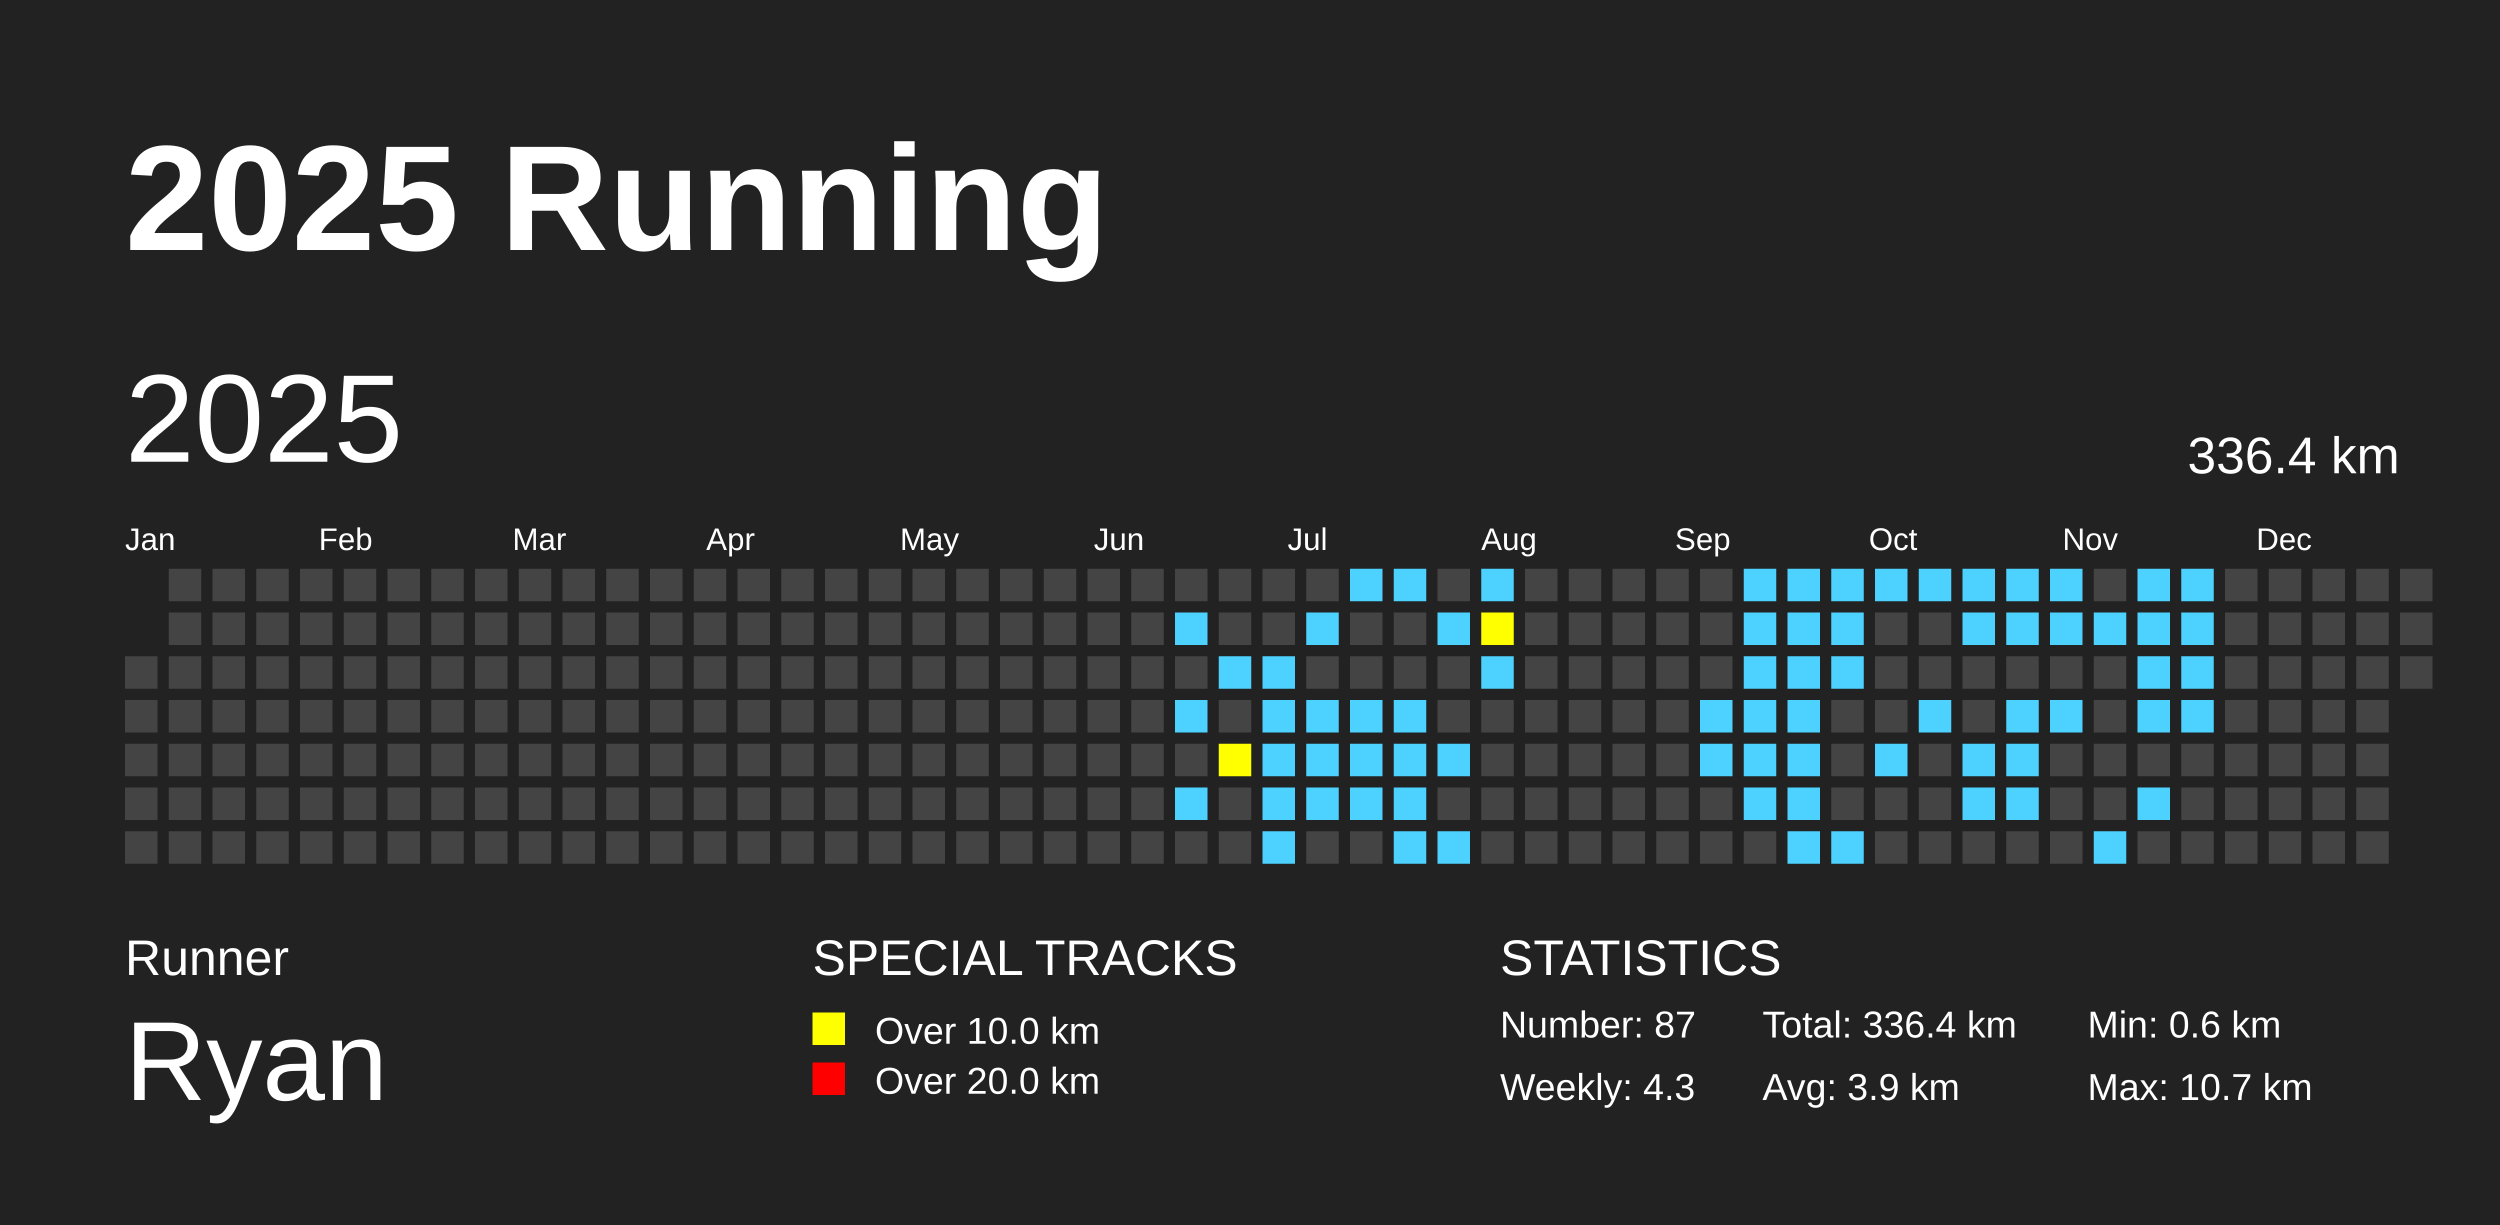
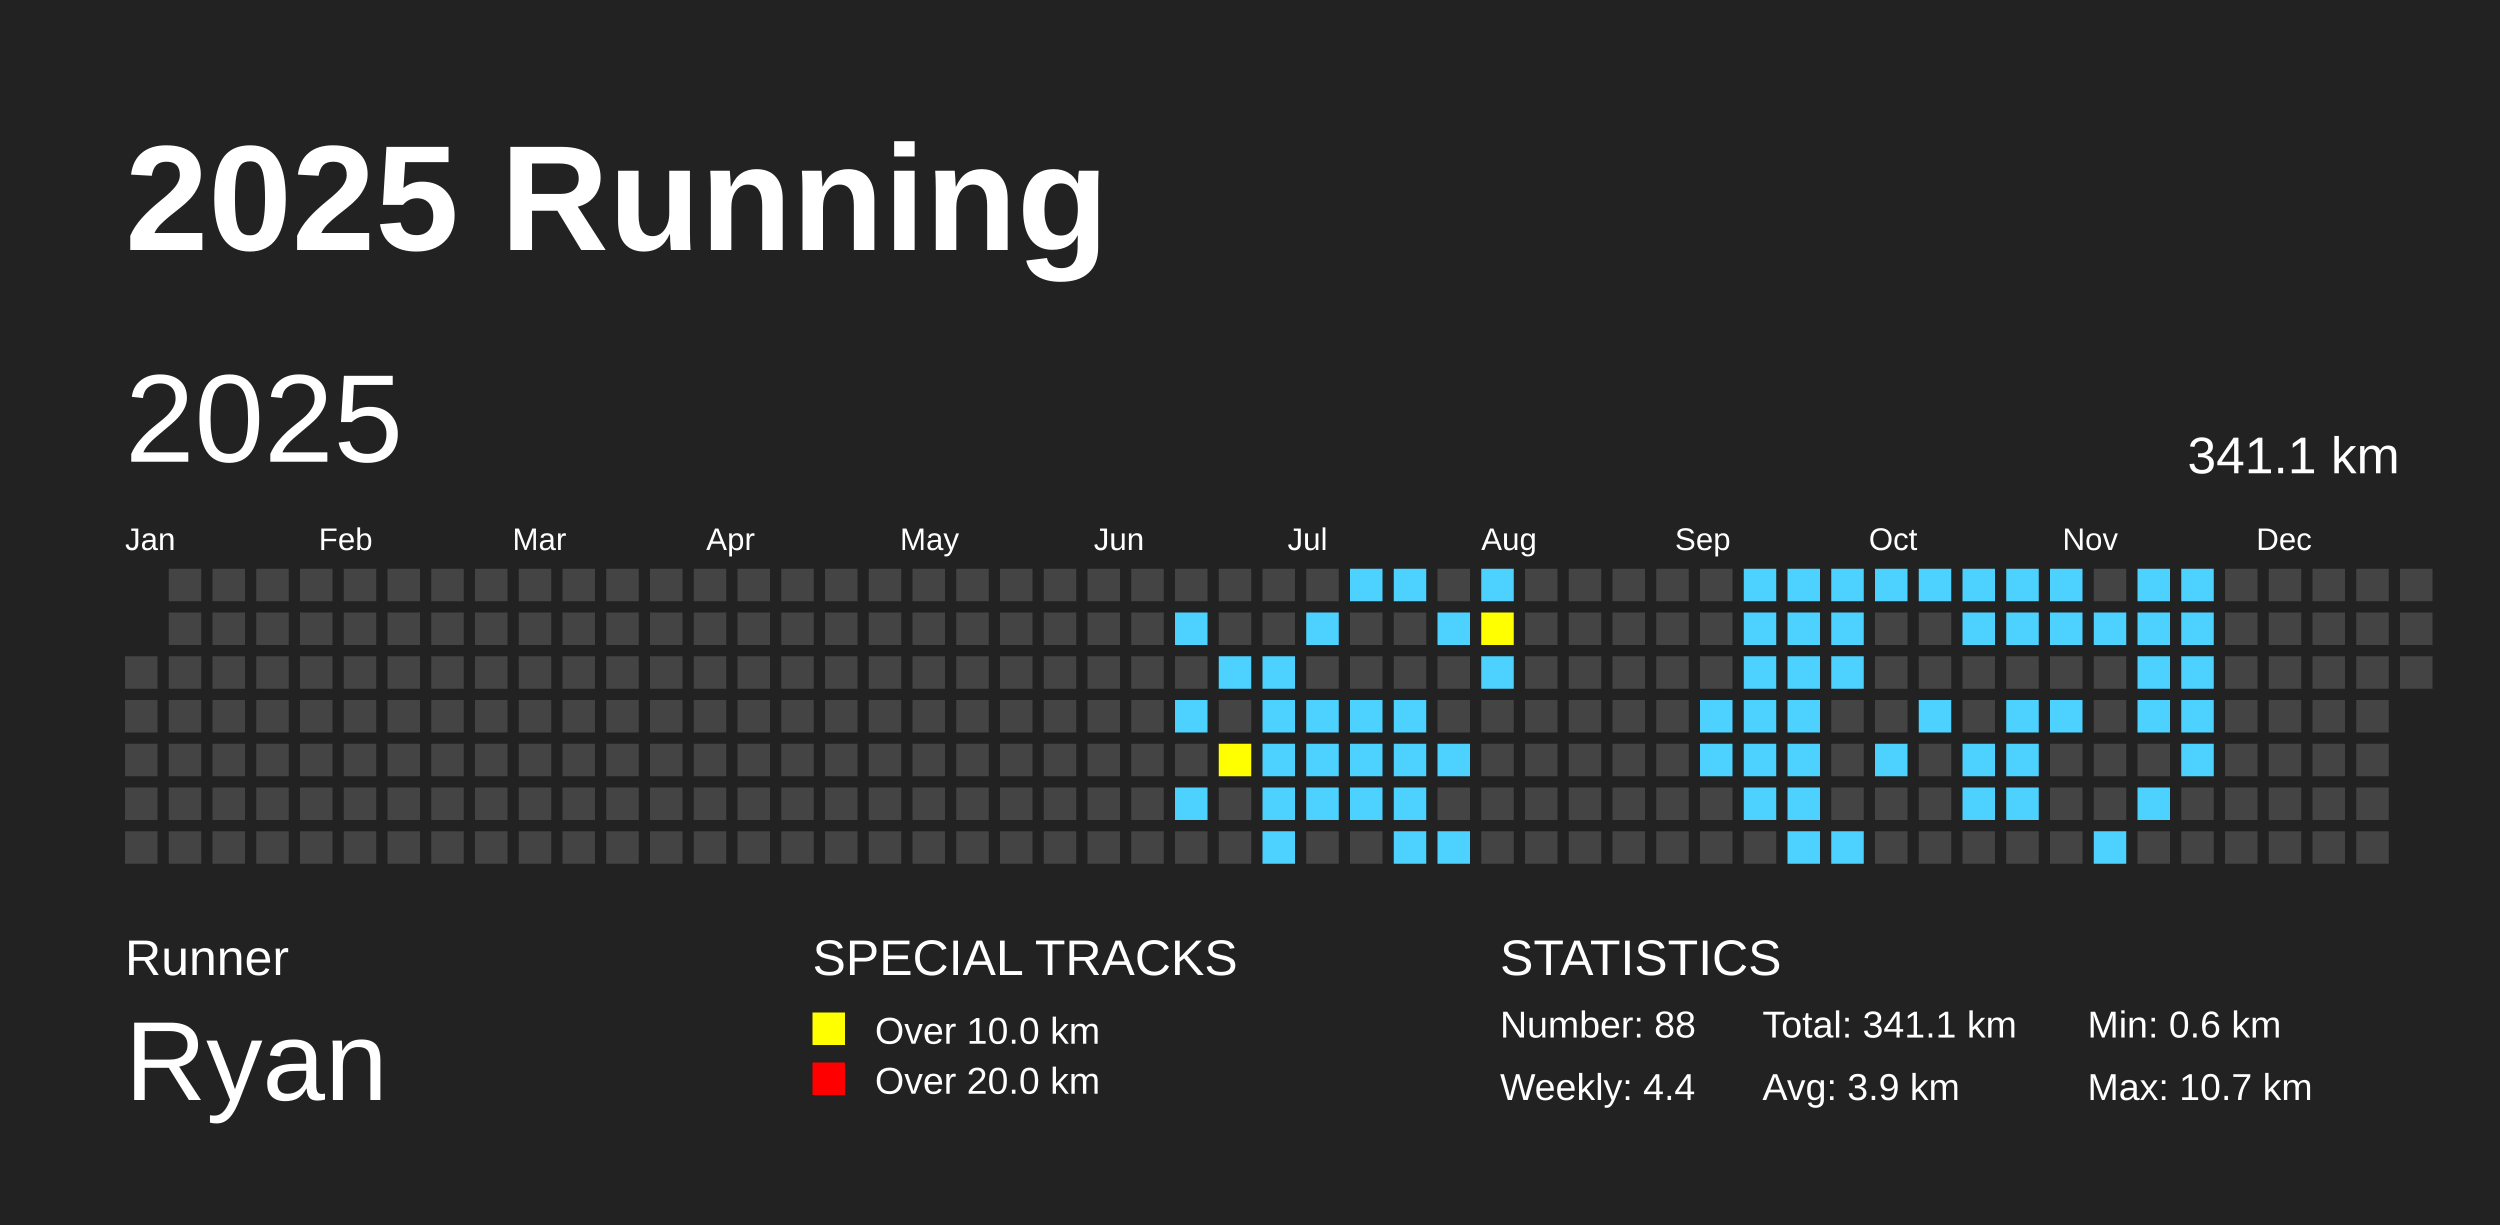
<svg xmlns="http://www.w3.org/2000/svg" baseProfile="full" height="98mm" version="1.1" viewBox="0,0,200,98" width="200mm">
  <defs />
  <rect fill="#222222" height="98" width="200" x="0" y="0" />
  <text fill="#FFFFFF" style="font-size:12px; font-family:Arial; font-weight:bold;" x="10" y="20">2025 Running</text>
  <text fill="#FFFFFF" style="font-size:4px; font-family:Arial" x="10" y="78">Runner</text>
  <text fill="#FFFFFF" style="font-size:9px; font-family:Arial" x="10" y="88">Ryan</text>
  <text fill="#FFFFFF" style="font-size:4px; font-family:Arial" x="65" y="78">SPECIAL TRACKS</text>
  <rect fill="yellow" height="2.6" width="2.6" x="65" y="81" />
  <text fill="#FFFFFF" style="font-size:3px; font-family:Arial" x="70" y="83.5">Over 10.0 km</text>
  <rect fill="red" height="2.6" width="2.6" x="65" y="85" />
  <text fill="#FFFFFF" style="font-size:3px; font-family:Arial" x="70" y="87.5">Over 20.0 km</text>
  <text fill="#FFFFFF" style="font-size:4px; font-family:Arial" x="120" y="78">STATISTICS</text>
-   <text fill="#FFFFFF" style="font-size:3px; font-family:Arial" x="120" y="83">Number: 87</text>
-   <text fill="#FFFFFF" style="font-size:3px; font-family:Arial" x="120" y="88">Weekly: 4.3</text>
-   <text fill="#FFFFFF" style="font-size:3px; font-family:Arial" x="141" y="83">Total: 336.4 km</text>
+   <text fill="#FFFFFF" style="font-size:3px; font-family:Arial" x="120" y="83">Number: 88</text>
+   <text fill="#FFFFFF" style="font-size:3px; font-family:Arial" x="120" y="88">Weekly: 4.4</text>
+   <text fill="#FFFFFF" style="font-size:3px; font-family:Arial" x="141" y="83">Total: 341.1 km</text>
  <text fill="#FFFFFF" style="font-size:3px; font-family:Arial" x="141" y="88">Avg: 3.9 km</text>
  <text fill="#FFFFFF" style="font-size:3px; font-family:Arial" x="167" y="83">Min: 0.6 km</text>
  <text fill="#FFFFFF" style="font-size:3px; font-family:Arial" x="167" y="88">Max: 10.7 km</text>
  <text dominant-baseline="hanging" fill="#FFFFFF" style="font-size:10.0px; font-family:Arial;" x="10" y="30">2025</text>
-   <text dominant-baseline="hanging" fill="#FFFFFF" style="font-size:4.125px; font-family:Arial;" x="175" y="35">336.4 km</text>
+   <text dominant-baseline="hanging" fill="#FFFFFF" style="font-size:4.125px; font-family:Arial;" x="175" y="35">341.1 km</text>
  <text fill="#FFFFFF" style="font-size:2.5px; font-family:Arial" x="10.0" y="44">Jan</text>
  <text fill="#FFFFFF" style="font-size:2.5px; font-family:Arial" x="25.5" y="44">Feb</text>
  <text fill="#FFFFFF" style="font-size:2.5px; font-family:Arial" x="41.0" y="44">Mar</text>
  <text fill="#FFFFFF" style="font-size:2.5px; font-family:Arial" x="56.5" y="44">Apr</text>
  <text fill="#FFFFFF" style="font-size:2.5px; font-family:Arial" x="72.0" y="44">May</text>
  <text fill="#FFFFFF" style="font-size:2.5px; font-family:Arial" x="87.5" y="44">Jun</text>
  <text fill="#FFFFFF" style="font-size:2.5px; font-family:Arial" x="103.0" y="44">Jul</text>
  <text fill="#FFFFFF" style="font-size:2.5px; font-family:Arial" x="118.5" y="44">Aug</text>
  <text fill="#FFFFFF" style="font-size:2.5px; font-family:Arial" x="134.0" y="44">Sep</text>
  <text fill="#FFFFFF" style="font-size:2.5px; font-family:Arial" x="149.5" y="44">Oct</text>
  <text fill="#FFFFFF" style="font-size:2.5px; font-family:Arial" x="165.0" y="44">Nov</text>
  <text fill="#FFFFFF" style="font-size:2.5px; font-family:Arial" x="180.5" y="44">Dec</text>
  <rect fill="#444444" height="2.6" width="2.6" x="10.0" y="52.5" />
  <rect fill="#444444" height="2.6" width="2.6" x="10.0" y="56.0" />
  <rect fill="#444444" height="2.6" width="2.6" x="10.0" y="59.5" />
  <rect fill="#444444" height="2.6" width="2.6" x="10.0" y="63.0" />
  <rect fill="#444444" height="2.6" width="2.6" x="10.0" y="66.5" />
  <rect fill="#444444" height="2.6" width="2.6" x="13.5" y="45.5" />
  <rect fill="#444444" height="2.6" width="2.6" x="13.5" y="49.0" />
  <rect fill="#444444" height="2.6" width="2.6" x="13.5" y="52.5" />
  <rect fill="#444444" height="2.6" width="2.6" x="13.5" y="56.0" />
  <rect fill="#444444" height="2.6" width="2.6" x="13.5" y="59.5" />
  <rect fill="#444444" height="2.6" width="2.6" x="13.5" y="63.0" />
  <rect fill="#444444" height="2.6" width="2.6" x="13.5" y="66.5" />
  <rect fill="#444444" height="2.6" width="2.6" x="17.0" y="45.5" />
  <rect fill="#444444" height="2.6" width="2.6" x="17.0" y="49.0" />
  <rect fill="#444444" height="2.6" width="2.6" x="17.0" y="52.5" />
  <rect fill="#444444" height="2.6" width="2.6" x="17.0" y="56.0" />
  <rect fill="#444444" height="2.6" width="2.6" x="17.0" y="59.5" />
  <rect fill="#444444" height="2.6" width="2.6" x="17.0" y="63.0" />
  <rect fill="#444444" height="2.6" width="2.6" x="17.0" y="66.5" />
  <rect fill="#444444" height="2.6" width="2.6" x="20.5" y="45.5" />
  <rect fill="#444444" height="2.6" width="2.6" x="20.5" y="49.0" />
  <rect fill="#444444" height="2.6" width="2.6" x="20.5" y="52.5" />
  <rect fill="#444444" height="2.6" width="2.6" x="20.5" y="56.0" />
  <rect fill="#444444" height="2.6" width="2.6" x="20.5" y="59.5" />
  <rect fill="#444444" height="2.6" width="2.6" x="20.5" y="63.0" />
  <rect fill="#444444" height="2.6" width="2.6" x="20.5" y="66.5" />
  <rect fill="#444444" height="2.6" width="2.6" x="24.0" y="45.5" />
  <rect fill="#444444" height="2.6" width="2.6" x="24.0" y="49.0" />
  <rect fill="#444444" height="2.6" width="2.6" x="24.0" y="52.5" />
  <rect fill="#444444" height="2.6" width="2.6" x="24.0" y="56.0" />
  <rect fill="#444444" height="2.6" width="2.6" x="24.0" y="59.5" />
  <rect fill="#444444" height="2.6" width="2.6" x="24.0" y="63.0" />
  <rect fill="#444444" height="2.6" width="2.6" x="24.0" y="66.5" />
  <rect fill="#444444" height="2.6" width="2.6" x="27.5" y="45.5" />
  <rect fill="#444444" height="2.6" width="2.6" x="27.5" y="49.0" />
  <rect fill="#444444" height="2.6" width="2.6" x="27.5" y="52.5" />
  <rect fill="#444444" height="2.6" width="2.6" x="27.5" y="56.0" />
  <rect fill="#444444" height="2.6" width="2.6" x="27.5" y="59.5" />
  <rect fill="#444444" height="2.6" width="2.6" x="27.5" y="63.0" />
  <rect fill="#444444" height="2.6" width="2.6" x="27.5" y="66.5" />
  <rect fill="#444444" height="2.6" width="2.6" x="31.0" y="45.5" />
  <rect fill="#444444" height="2.6" width="2.6" x="31.0" y="49.0" />
  <rect fill="#444444" height="2.6" width="2.6" x="31.0" y="52.5" />
  <rect fill="#444444" height="2.6" width="2.6" x="31.0" y="56.0" />
  <rect fill="#444444" height="2.6" width="2.6" x="31.0" y="59.5" />
  <rect fill="#444444" height="2.6" width="2.6" x="31.0" y="63.0" />
  <rect fill="#444444" height="2.6" width="2.6" x="31.0" y="66.5" />
  <rect fill="#444444" height="2.6" width="2.6" x="34.5" y="45.5" />
  <rect fill="#444444" height="2.6" width="2.6" x="34.5" y="49.0" />
  <rect fill="#444444" height="2.6" width="2.6" x="34.5" y="52.5" />
  <rect fill="#444444" height="2.6" width="2.6" x="34.5" y="56.0" />
  <rect fill="#444444" height="2.6" width="2.6" x="34.5" y="59.5" />
  <rect fill="#444444" height="2.6" width="2.6" x="34.5" y="63.0" />
  <rect fill="#444444" height="2.6" width="2.6" x="34.5" y="66.5" />
  <rect fill="#444444" height="2.6" width="2.6" x="38.0" y="45.5" />
  <rect fill="#444444" height="2.6" width="2.6" x="38.0" y="49.0" />
  <rect fill="#444444" height="2.6" width="2.6" x="38.0" y="52.5" />
  <rect fill="#444444" height="2.6" width="2.6" x="38.0" y="56.0" />
  <rect fill="#444444" height="2.6" width="2.6" x="38.0" y="59.5" />
  <rect fill="#444444" height="2.6" width="2.6" x="38.0" y="63.0" />
  <rect fill="#444444" height="2.6" width="2.6" x="38.0" y="66.5" />
  <rect fill="#444444" height="2.6" width="2.6" x="41.5" y="45.5" />
  <rect fill="#444444" height="2.6" width="2.6" x="41.5" y="49.0" />
  <rect fill="#444444" height="2.6" width="2.6" x="41.5" y="52.5" />
  <rect fill="#444444" height="2.6" width="2.6" x="41.5" y="56.0" />
  <rect fill="#444444" height="2.6" width="2.6" x="41.5" y="59.5" />
  <rect fill="#444444" height="2.6" width="2.6" x="41.5" y="63.0" />
  <rect fill="#444444" height="2.6" width="2.6" x="41.5" y="66.5" />
  <rect fill="#444444" height="2.6" width="2.6" x="45.0" y="45.5" />
  <rect fill="#444444" height="2.6" width="2.6" x="45.0" y="49.0" />
  <rect fill="#444444" height="2.6" width="2.6" x="45.0" y="52.5" />
  <rect fill="#444444" height="2.6" width="2.6" x="45.0" y="56.0" />
  <rect fill="#444444" height="2.6" width="2.6" x="45.0" y="59.5" />
  <rect fill="#444444" height="2.6" width="2.6" x="45.0" y="63.0" />
  <rect fill="#444444" height="2.6" width="2.6" x="45.0" y="66.5" />
  <rect fill="#444444" height="2.6" width="2.6" x="48.5" y="45.5" />
  <rect fill="#444444" height="2.6" width="2.6" x="48.5" y="49.0" />
  <rect fill="#444444" height="2.6" width="2.6" x="48.5" y="52.5" />
  <rect fill="#444444" height="2.6" width="2.6" x="48.5" y="56.0" />
  <rect fill="#444444" height="2.6" width="2.6" x="48.5" y="59.5" />
  <rect fill="#444444" height="2.6" width="2.6" x="48.5" y="63.0" />
  <rect fill="#444444" height="2.6" width="2.6" x="48.5" y="66.5" />
  <rect fill="#444444" height="2.6" width="2.6" x="52.0" y="45.5" />
  <rect fill="#444444" height="2.6" width="2.6" x="52.0" y="49.0" />
  <rect fill="#444444" height="2.6" width="2.6" x="52.0" y="52.5" />
  <rect fill="#444444" height="2.6" width="2.6" x="52.0" y="56.0" />
  <rect fill="#444444" height="2.6" width="2.6" x="52.0" y="59.5" />
  <rect fill="#444444" height="2.6" width="2.6" x="52.0" y="63.0" />
  <rect fill="#444444" height="2.6" width="2.6" x="52.0" y="66.5" />
  <rect fill="#444444" height="2.6" width="2.6" x="55.5" y="45.5" />
  <rect fill="#444444" height="2.6" width="2.6" x="55.5" y="49.0" />
  <rect fill="#444444" height="2.6" width="2.6" x="55.5" y="52.5" />
  <rect fill="#444444" height="2.6" width="2.6" x="55.5" y="56.0" />
  <rect fill="#444444" height="2.6" width="2.6" x="55.5" y="59.5" />
  <rect fill="#444444" height="2.6" width="2.6" x="55.5" y="63.0" />
  <rect fill="#444444" height="2.6" width="2.6" x="55.5" y="66.5" />
  <rect fill="#444444" height="2.6" width="2.6" x="59.0" y="45.5" />
  <rect fill="#444444" height="2.6" width="2.6" x="59.0" y="49.0" />
  <rect fill="#444444" height="2.6" width="2.6" x="59.0" y="52.5" />
  <rect fill="#444444" height="2.6" width="2.6" x="59.0" y="56.0" />
  <rect fill="#444444" height="2.6" width="2.6" x="59.0" y="59.5" />
  <rect fill="#444444" height="2.6" width="2.6" x="59.0" y="63.0" />
  <rect fill="#444444" height="2.6" width="2.6" x="59.0" y="66.5" />
  <rect fill="#444444" height="2.6" width="2.6" x="62.5" y="45.5" />
  <rect fill="#444444" height="2.6" width="2.6" x="62.5" y="49.0" />
  <rect fill="#444444" height="2.6" width="2.6" x="62.5" y="52.5" />
  <rect fill="#444444" height="2.6" width="2.6" x="62.5" y="56.0" />
  <rect fill="#444444" height="2.6" width="2.6" x="62.5" y="59.5" />
  <rect fill="#444444" height="2.6" width="2.6" x="62.5" y="63.0" />
  <rect fill="#444444" height="2.6" width="2.6" x="62.5" y="66.5" />
  <rect fill="#444444" height="2.6" width="2.6" x="66.0" y="45.5" />
  <rect fill="#444444" height="2.6" width="2.6" x="66.0" y="49.0" />
  <rect fill="#444444" height="2.6" width="2.6" x="66.0" y="52.5" />
  <rect fill="#444444" height="2.6" width="2.6" x="66.0" y="56.0" />
  <rect fill="#444444" height="2.6" width="2.6" x="66.0" y="59.5" />
  <rect fill="#444444" height="2.6" width="2.6" x="66.0" y="63.0" />
  <rect fill="#444444" height="2.6" width="2.6" x="66.0" y="66.5" />
  <rect fill="#444444" height="2.6" width="2.6" x="69.5" y="45.5" />
  <rect fill="#444444" height="2.6" width="2.6" x="69.5" y="49.0" />
  <rect fill="#444444" height="2.6" width="2.6" x="69.5" y="52.5" />
  <rect fill="#444444" height="2.6" width="2.6" x="69.5" y="56.0" />
  <rect fill="#444444" height="2.6" width="2.6" x="69.5" y="59.5" />
  <rect fill="#444444" height="2.6" width="2.6" x="69.5" y="63.0" />
  <rect fill="#444444" height="2.6" width="2.6" x="69.5" y="66.5" />
  <rect fill="#444444" height="2.6" width="2.6" x="73.0" y="45.5" />
  <rect fill="#444444" height="2.6" width="2.6" x="73.0" y="49.0" />
  <rect fill="#444444" height="2.6" width="2.6" x="73.0" y="52.5" />
  <rect fill="#444444" height="2.6" width="2.6" x="73.0" y="56.0" />
  <rect fill="#444444" height="2.6" width="2.6" x="73.0" y="59.5" />
  <rect fill="#444444" height="2.6" width="2.6" x="73.0" y="63.0" />
  <rect fill="#444444" height="2.6" width="2.6" x="73.0" y="66.5" />
  <rect fill="#444444" height="2.6" width="2.6" x="76.5" y="45.5" />
  <rect fill="#444444" height="2.6" width="2.6" x="76.5" y="49.0" />
  <rect fill="#444444" height="2.6" width="2.6" x="76.5" y="52.5" />
  <rect fill="#444444" height="2.6" width="2.6" x="76.5" y="56.0" />
  <rect fill="#444444" height="2.6" width="2.6" x="76.5" y="59.5" />
  <rect fill="#444444" height="2.6" width="2.6" x="76.5" y="63.0" />
  <rect fill="#444444" height="2.6" width="2.6" x="76.5" y="66.5" />
  <rect fill="#444444" height="2.6" width="2.6" x="80.0" y="45.5" />
  <rect fill="#444444" height="2.6" width="2.6" x="80.0" y="49.0" />
  <rect fill="#444444" height="2.6" width="2.6" x="80.0" y="52.5" />
  <rect fill="#444444" height="2.6" width="2.6" x="80.0" y="56.0" />
  <rect fill="#444444" height="2.6" width="2.6" x="80.0" y="59.5" />
  <rect fill="#444444" height="2.6" width="2.6" x="80.0" y="63.0" />
  <rect fill="#444444" height="2.6" width="2.6" x="80.0" y="66.5" />
  <rect fill="#444444" height="2.6" width="2.6" x="83.5" y="45.5" />
  <rect fill="#444444" height="2.6" width="2.6" x="83.5" y="49.0" />
  <rect fill="#444444" height="2.6" width="2.6" x="83.5" y="52.5" />
  <rect fill="#444444" height="2.6" width="2.6" x="83.5" y="56.0" />
  <rect fill="#444444" height="2.6" width="2.6" x="83.5" y="59.5" />
  <rect fill="#444444" height="2.6" width="2.6" x="83.5" y="63.0" />
  <rect fill="#444444" height="2.6" width="2.6" x="83.5" y="66.5" />
  <rect fill="#444444" height="2.6" width="2.6" x="87.0" y="45.5" />
  <rect fill="#444444" height="2.6" width="2.6" x="87.0" y="49.0" />
  <rect fill="#444444" height="2.6" width="2.6" x="87.0" y="52.5" />
  <rect fill="#444444" height="2.6" width="2.6" x="87.0" y="56.0" />
  <rect fill="#444444" height="2.6" width="2.6" x="87.0" y="59.5" />
  <rect fill="#444444" height="2.6" width="2.6" x="87.0" y="63.0" />
  <rect fill="#444444" height="2.6" width="2.6" x="87.0" y="66.5" />
  <rect fill="#444444" height="2.6" width="2.6" x="90.5" y="45.5" />
  <rect fill="#444444" height="2.6" width="2.6" x="90.5" y="49.0" />
  <rect fill="#444444" height="2.6" width="2.6" x="90.5" y="52.5" />
  <rect fill="#444444" height="2.6" width="2.6" x="90.5" y="56.0" />
  <rect fill="#444444" height="2.6" width="2.6" x="90.5" y="59.5" />
  <rect fill="#444444" height="2.6" width="2.6" x="90.5" y="63.0" />
  <rect fill="#444444" height="2.6" width="2.6" x="90.5" y="66.5" />
  <rect fill="#444444" height="2.6" width="2.6" x="94.0" y="45.5" />
  <rect fill="#4DD2FF" height="2.6" width="2.6" x="94.0" y="49.0" />
  <rect fill="#444444" height="2.6" width="2.6" x="94.0" y="52.5" />
  <rect fill="#4DD2FF" height="2.6" width="2.6" x="94.0" y="56.0" />
  <rect fill="#444444" height="2.6" width="2.6" x="94.0" y="59.5" />
  <rect fill="#4DD2FF" height="2.6" width="2.6" x="94.0" y="63.0" />
  <rect fill="#444444" height="2.6" width="2.6" x="94.0" y="66.5" />
  <rect fill="#444444" height="2.6" width="2.6" x="97.5" y="45.5" />
  <rect fill="#444444" height="2.6" width="2.6" x="97.5" y="49.0" />
  <rect fill="#4DD2FF" height="2.6" width="2.6" x="97.5" y="52.5" />
  <rect fill="#444444" height="2.6" width="2.6" x="97.5" y="56.0" />
  <rect fill="yellow" height="2.6" width="2.6" x="97.5" y="59.5" />
  <rect fill="#444444" height="2.6" width="2.6" x="97.5" y="63.0" />
  <rect fill="#444444" height="2.6" width="2.6" x="97.5" y="66.5" />
  <rect fill="#444444" height="2.6" width="2.6" x="101.0" y="45.5" />
  <rect fill="#444444" height="2.6" width="2.6" x="101.0" y="49.0" />
  <rect fill="#4DD2FF" height="2.6" width="2.6" x="101.0" y="52.5" />
  <rect fill="#4DD2FF" height="2.6" width="2.6" x="101.0" y="56.0" />
  <rect fill="#4DD2FF" height="2.6" width="2.6" x="101.0" y="59.5" />
  <rect fill="#4DD2FF" height="2.6" width="2.6" x="101.0" y="63.0" />
  <rect fill="#4DD2FF" height="2.6" width="2.6" x="101.0" y="66.5" />
  <rect fill="#444444" height="2.6" width="2.6" x="104.5" y="45.5" />
  <rect fill="#4DD2FF" height="2.6" width="2.6" x="104.5" y="49.0" />
  <rect fill="#444444" height="2.6" width="2.6" x="104.5" y="52.5" />
  <rect fill="#4DD2FF" height="2.6" width="2.6" x="104.5" y="56.0" />
  <rect fill="#4DD2FF" height="2.6" width="2.6" x="104.5" y="59.5" />
  <rect fill="#4DD2FF" height="2.6" width="2.6" x="104.5" y="63.0" />
  <rect fill="#444444" height="2.6" width="2.6" x="104.5" y="66.5" />
  <rect fill="#4DD2FF" height="2.6" width="2.6" x="108.0" y="45.5" />
  <rect fill="#444444" height="2.6" width="2.6" x="108.0" y="49.0" />
  <rect fill="#444444" height="2.6" width="2.6" x="108.0" y="52.5" />
  <rect fill="#4DD2FF" height="2.6" width="2.6" x="108.0" y="56.0" />
  <rect fill="#4DD2FF" height="2.6" width="2.6" x="108.0" y="59.5" />
  <rect fill="#4DD2FF" height="2.6" width="2.6" x="108.0" y="63.0" />
  <rect fill="#444444" height="2.6" width="2.6" x="108.0" y="66.5" />
  <rect fill="#4DD2FF" height="2.6" width="2.6" x="111.5" y="45.5" />
  <rect fill="#444444" height="2.6" width="2.6" x="111.5" y="49.0" />
  <rect fill="#444444" height="2.6" width="2.6" x="111.5" y="52.5" />
  <rect fill="#4DD2FF" height="2.6" width="2.6" x="111.5" y="56.0" />
  <rect fill="#4DD2FF" height="2.6" width="2.6" x="111.5" y="59.5" />
  <rect fill="#4DD2FF" height="2.6" width="2.6" x="111.5" y="63.0" />
  <rect fill="#4DD2FF" height="2.6" width="2.6" x="111.5" y="66.5" />
  <rect fill="#444444" height="2.6" width="2.6" x="115.0" y="45.5" />
  <rect fill="#4DD2FF" height="2.6" width="2.6" x="115.0" y="49.0" />
  <rect fill="#444444" height="2.6" width="2.6" x="115.0" y="52.5" />
  <rect fill="#444444" height="2.6" width="2.6" x="115.0" y="56.0" />
  <rect fill="#4DD2FF" height="2.6" width="2.6" x="115.0" y="59.5" />
  <rect fill="#444444" height="2.6" width="2.6" x="115.0" y="63.0" />
  <rect fill="#4DD2FF" height="2.6" width="2.6" x="115.0" y="66.5" />
  <rect fill="#4DD2FF" height="2.6" width="2.6" x="118.5" y="45.5" />
  <rect fill="yellow" height="2.6" width="2.6" x="118.5" y="49.0" />
  <rect fill="#4DD2FF" height="2.6" width="2.6" x="118.5" y="52.5" />
  <rect fill="#444444" height="2.6" width="2.6" x="118.5" y="56.0" />
  <rect fill="#444444" height="2.6" width="2.6" x="118.5" y="59.5" />
  <rect fill="#444444" height="2.6" width="2.6" x="118.5" y="63.0" />
  <rect fill="#444444" height="2.6" width="2.6" x="118.5" y="66.5" />
  <rect fill="#444444" height="2.6" width="2.6" x="122.0" y="45.5" />
  <rect fill="#444444" height="2.6" width="2.6" x="122.0" y="49.0" />
  <rect fill="#444444" height="2.6" width="2.6" x="122.0" y="52.5" />
  <rect fill="#444444" height="2.6" width="2.6" x="122.0" y="56.0" />
  <rect fill="#444444" height="2.6" width="2.6" x="122.0" y="59.5" />
  <rect fill="#444444" height="2.6" width="2.6" x="122.0" y="63.0" />
  <rect fill="#444444" height="2.6" width="2.6" x="122.0" y="66.5" />
  <rect fill="#444444" height="2.6" width="2.6" x="125.5" y="45.5" />
  <rect fill="#444444" height="2.6" width="2.6" x="125.5" y="49.0" />
  <rect fill="#444444" height="2.6" width="2.6" x="125.5" y="52.5" />
  <rect fill="#444444" height="2.6" width="2.6" x="125.5" y="56.0" />
  <rect fill="#444444" height="2.6" width="2.6" x="125.5" y="59.5" />
  <rect fill="#444444" height="2.6" width="2.6" x="125.5" y="63.0" />
  <rect fill="#444444" height="2.6" width="2.6" x="125.5" y="66.5" />
  <rect fill="#444444" height="2.6" width="2.6" x="129.0" y="45.5" />
  <rect fill="#444444" height="2.6" width="2.6" x="129.0" y="49.0" />
  <rect fill="#444444" height="2.6" width="2.6" x="129.0" y="52.5" />
  <rect fill="#444444" height="2.6" width="2.6" x="129.0" y="56.0" />
  <rect fill="#444444" height="2.6" width="2.6" x="129.0" y="59.5" />
  <rect fill="#444444" height="2.6" width="2.6" x="129.0" y="63.0" />
  <rect fill="#444444" height="2.6" width="2.6" x="129.0" y="66.5" />
  <rect fill="#444444" height="2.6" width="2.6" x="132.5" y="45.5" />
  <rect fill="#444444" height="2.6" width="2.6" x="132.5" y="49.0" />
  <rect fill="#444444" height="2.6" width="2.6" x="132.5" y="52.5" />
  <rect fill="#444444" height="2.6" width="2.6" x="132.5" y="56.0" />
  <rect fill="#444444" height="2.6" width="2.6" x="132.5" y="59.5" />
  <rect fill="#444444" height="2.6" width="2.6" x="132.5" y="63.0" />
  <rect fill="#444444" height="2.6" width="2.6" x="132.5" y="66.5" />
  <rect fill="#444444" height="2.6" width="2.6" x="136.0" y="45.5" />
  <rect fill="#444444" height="2.6" width="2.6" x="136.0" y="49.0" />
  <rect fill="#444444" height="2.6" width="2.6" x="136.0" y="52.5" />
  <rect fill="#4DD2FF" height="2.6" width="2.6" x="136.0" y="56.0" />
  <rect fill="#4DD2FF" height="2.6" width="2.6" x="136.0" y="59.5" />
  <rect fill="#444444" height="2.6" width="2.6" x="136.0" y="63.0" />
  <rect fill="#444444" height="2.6" width="2.6" x="136.0" y="66.5" />
  <rect fill="#4DD2FF" height="2.6" width="2.6" x="139.5" y="45.5" />
  <rect fill="#4DD2FF" height="2.6" width="2.6" x="139.5" y="49.0" />
  <rect fill="#4DD2FF" height="2.6" width="2.6" x="139.5" y="52.5" />
  <rect fill="#4DD2FF" height="2.6" width="2.6" x="139.5" y="56.0" />
  <rect fill="#4DD2FF" height="2.6" width="2.6" x="139.5" y="59.5" />
  <rect fill="#4DD2FF" height="2.6" width="2.6" x="139.5" y="63.0" />
  <rect fill="#444444" height="2.6" width="2.6" x="139.5" y="66.5" />
  <rect fill="#4DD2FF" height="2.6" width="2.6" x="143.0" y="45.5" />
  <rect fill="#4DD2FF" height="2.6" width="2.6" x="143.0" y="49.0" />
  <rect fill="#4DD2FF" height="2.6" width="2.6" x="143.0" y="52.5" />
  <rect fill="#4DD2FF" height="2.6" width="2.6" x="143.0" y="56.0" />
  <rect fill="#4DD2FF" height="2.6" width="2.6" x="143.0" y="59.5" />
  <rect fill="#4DD2FF" height="2.6" width="2.6" x="143.0" y="63.0" />
  <rect fill="#4DD2FF" height="2.6" width="2.6" x="143.0" y="66.5" />
  <rect fill="#4DD2FF" height="2.6" width="2.6" x="146.5" y="45.5" />
  <rect fill="#4DD2FF" height="2.6" width="2.6" x="146.5" y="49.0" />
  <rect fill="#4DD2FF" height="2.6" width="2.6" x="146.5" y="52.5" />
  <rect fill="#444444" height="2.6" width="2.6" x="146.5" y="56.0" />
  <rect fill="#444444" height="2.6" width="2.6" x="146.5" y="59.5" />
  <rect fill="#444444" height="2.6" width="2.6" x="146.5" y="63.0" />
  <rect fill="#4DD2FF" height="2.6" width="2.6" x="146.5" y="66.5" />
  <rect fill="#4DD2FF" height="2.6" width="2.6" x="150.0" y="45.5" />
  <rect fill="#444444" height="2.6" width="2.6" x="150.0" y="49.0" />
  <rect fill="#444444" height="2.6" width="2.6" x="150.0" y="52.5" />
  <rect fill="#444444" height="2.6" width="2.6" x="150.0" y="56.0" />
  <rect fill="#4DD2FF" height="2.6" width="2.6" x="150.0" y="59.5" />
  <rect fill="#444444" height="2.6" width="2.6" x="150.0" y="63.0" />
  <rect fill="#444444" height="2.6" width="2.6" x="150.0" y="66.5" />
  <rect fill="#4DD2FF" height="2.6" width="2.6" x="153.5" y="45.5" />
  <rect fill="#444444" height="2.6" width="2.6" x="153.5" y="49.0" />
  <rect fill="#444444" height="2.6" width="2.6" x="153.5" y="52.5" />
  <rect fill="#4DD2FF" height="2.6" width="2.6" x="153.5" y="56.0" />
  <rect fill="#444444" height="2.6" width="2.6" x="153.5" y="59.5" />
  <rect fill="#444444" height="2.6" width="2.6" x="153.5" y="63.0" />
  <rect fill="#444444" height="2.6" width="2.6" x="153.5" y="66.5" />
  <rect fill="#4DD2FF" height="2.6" width="2.6" x="157.0" y="45.5" />
  <rect fill="#4DD2FF" height="2.6" width="2.6" x="157.0" y="49.0" />
  <rect fill="#444444" height="2.6" width="2.6" x="157.0" y="52.5" />
  <rect fill="#444444" height="2.6" width="2.6" x="157.0" y="56.0" />
  <rect fill="#4DD2FF" height="2.6" width="2.6" x="157.0" y="59.5" />
  <rect fill="#4DD2FF" height="2.6" width="2.6" x="157.0" y="63.0" />
  <rect fill="#444444" height="2.6" width="2.6" x="157.0" y="66.5" />
  <rect fill="#4DD2FF" height="2.6" width="2.6" x="160.5" y="45.5" />
  <rect fill="#4DD2FF" height="2.6" width="2.6" x="160.5" y="49.0" />
  <rect fill="#444444" height="2.6" width="2.6" x="160.5" y="52.5" />
  <rect fill="#4DD2FF" height="2.6" width="2.6" x="160.5" y="56.0" />
  <rect fill="#4DD2FF" height="2.6" width="2.6" x="160.5" y="59.5" />
  <rect fill="#4DD2FF" height="2.6" width="2.6" x="160.5" y="63.0" />
  <rect fill="#444444" height="2.6" width="2.6" x="160.5" y="66.5" />
  <rect fill="#4DD2FF" height="2.6" width="2.6" x="164.0" y="45.5" />
  <rect fill="#4DD2FF" height="2.6" width="2.6" x="164.0" y="49.0" />
  <rect fill="#444444" height="2.6" width="2.6" x="164.0" y="52.5" />
  <rect fill="#4DD2FF" height="2.6" width="2.6" x="164.0" y="56.0" />
  <rect fill="#444444" height="2.6" width="2.6" x="164.0" y="59.5" />
  <rect fill="#444444" height="2.6" width="2.6" x="164.0" y="63.0" />
  <rect fill="#444444" height="2.6" width="2.6" x="164.0" y="66.5" />
  <rect fill="#444444" height="2.6" width="2.6" x="167.5" y="45.5" />
  <rect fill="#4DD2FF" height="2.6" width="2.6" x="167.5" y="49.0" />
  <rect fill="#444444" height="2.6" width="2.6" x="167.5" y="52.5" />
  <rect fill="#444444" height="2.6" width="2.6" x="167.5" y="56.0" />
  <rect fill="#444444" height="2.6" width="2.6" x="167.5" y="59.5" />
  <rect fill="#444444" height="2.6" width="2.6" x="167.5" y="63.0" />
  <rect fill="#4DD2FF" height="2.6" width="2.6" x="167.5" y="66.5" />
  <rect fill="#4DD2FF" height="2.6" width="2.6" x="171.0" y="45.5" />
  <rect fill="#4DD2FF" height="2.6" width="2.6" x="171.0" y="49.0" />
  <rect fill="#4DD2FF" height="2.6" width="2.6" x="171.0" y="52.5" />
  <rect fill="#4DD2FF" height="2.6" width="2.6" x="171.0" y="56.0" />
  <rect fill="#444444" height="2.6" width="2.6" x="171.0" y="59.5" />
  <rect fill="#4DD2FF" height="2.6" width="2.6" x="171.0" y="63.0" />
  <rect fill="#444444" height="2.6" width="2.6" x="171.0" y="66.5" />
  <rect fill="#4DD2FF" height="2.6" width="2.6" x="174.5" y="45.5" />
  <rect fill="#4DD2FF" height="2.6" width="2.6" x="174.5" y="49.0" />
  <rect fill="#4DD2FF" height="2.6" width="2.6" x="174.5" y="52.5" />
  <rect fill="#4DD2FF" height="2.6" width="2.6" x="174.5" y="56.0" />
-   <rect fill="#444444" height="2.6" width="2.6" x="174.5" y="59.5" />
+   <rect fill="#4DD2FF" height="2.6" width="2.6" x="174.5" y="59.5" />
  <rect fill="#444444" height="2.6" width="2.6" x="174.5" y="63.0" />
  <rect fill="#444444" height="2.6" width="2.6" x="174.5" y="66.5" />
  <rect fill="#444444" height="2.6" width="2.6" x="178.0" y="45.5" />
  <rect fill="#444444" height="2.6" width="2.6" x="178.0" y="49.0" />
  <rect fill="#444444" height="2.6" width="2.6" x="178.0" y="52.5" />
  <rect fill="#444444" height="2.6" width="2.6" x="178.0" y="56.0" />
  <rect fill="#444444" height="2.6" width="2.6" x="178.0" y="59.5" />
  <rect fill="#444444" height="2.6" width="2.6" x="178.0" y="63.0" />
  <rect fill="#444444" height="2.6" width="2.6" x="178.0" y="66.5" />
  <rect fill="#444444" height="2.6" width="2.6" x="181.5" y="45.5" />
  <rect fill="#444444" height="2.6" width="2.6" x="181.5" y="49.0" />
  <rect fill="#444444" height="2.6" width="2.6" x="181.5" y="52.5" />
  <rect fill="#444444" height="2.6" width="2.6" x="181.5" y="56.0" />
  <rect fill="#444444" height="2.6" width="2.6" x="181.5" y="59.5" />
  <rect fill="#444444" height="2.6" width="2.6" x="181.5" y="63.0" />
  <rect fill="#444444" height="2.6" width="2.6" x="181.5" y="66.5" />
  <rect fill="#444444" height="2.6" width="2.6" x="185.0" y="45.5" />
  <rect fill="#444444" height="2.6" width="2.6" x="185.0" y="49.0" />
  <rect fill="#444444" height="2.6" width="2.6" x="185.0" y="52.5" />
  <rect fill="#444444" height="2.6" width="2.6" x="185.0" y="56.0" />
  <rect fill="#444444" height="2.6" width="2.6" x="185.0" y="59.5" />
  <rect fill="#444444" height="2.6" width="2.6" x="185.0" y="63.0" />
  <rect fill="#444444" height="2.6" width="2.6" x="185.0" y="66.5" />
  <rect fill="#444444" height="2.6" width="2.6" x="188.5" y="45.5" />
  <rect fill="#444444" height="2.6" width="2.6" x="188.5" y="49.0" />
  <rect fill="#444444" height="2.6" width="2.6" x="188.5" y="52.5" />
  <rect fill="#444444" height="2.6" width="2.6" x="188.5" y="56.0" />
  <rect fill="#444444" height="2.6" width="2.6" x="188.5" y="59.5" />
  <rect fill="#444444" height="2.6" width="2.6" x="188.5" y="63.0" />
  <rect fill="#444444" height="2.6" width="2.6" x="188.5" y="66.5" />
  <rect fill="#444444" height="2.6" width="2.6" x="192.0" y="45.5" />
  <rect fill="#444444" height="2.6" width="2.6" x="192.0" y="49.0" />
  <rect fill="#444444" height="2.6" width="2.6" x="192.0" y="52.5" />
</svg>
